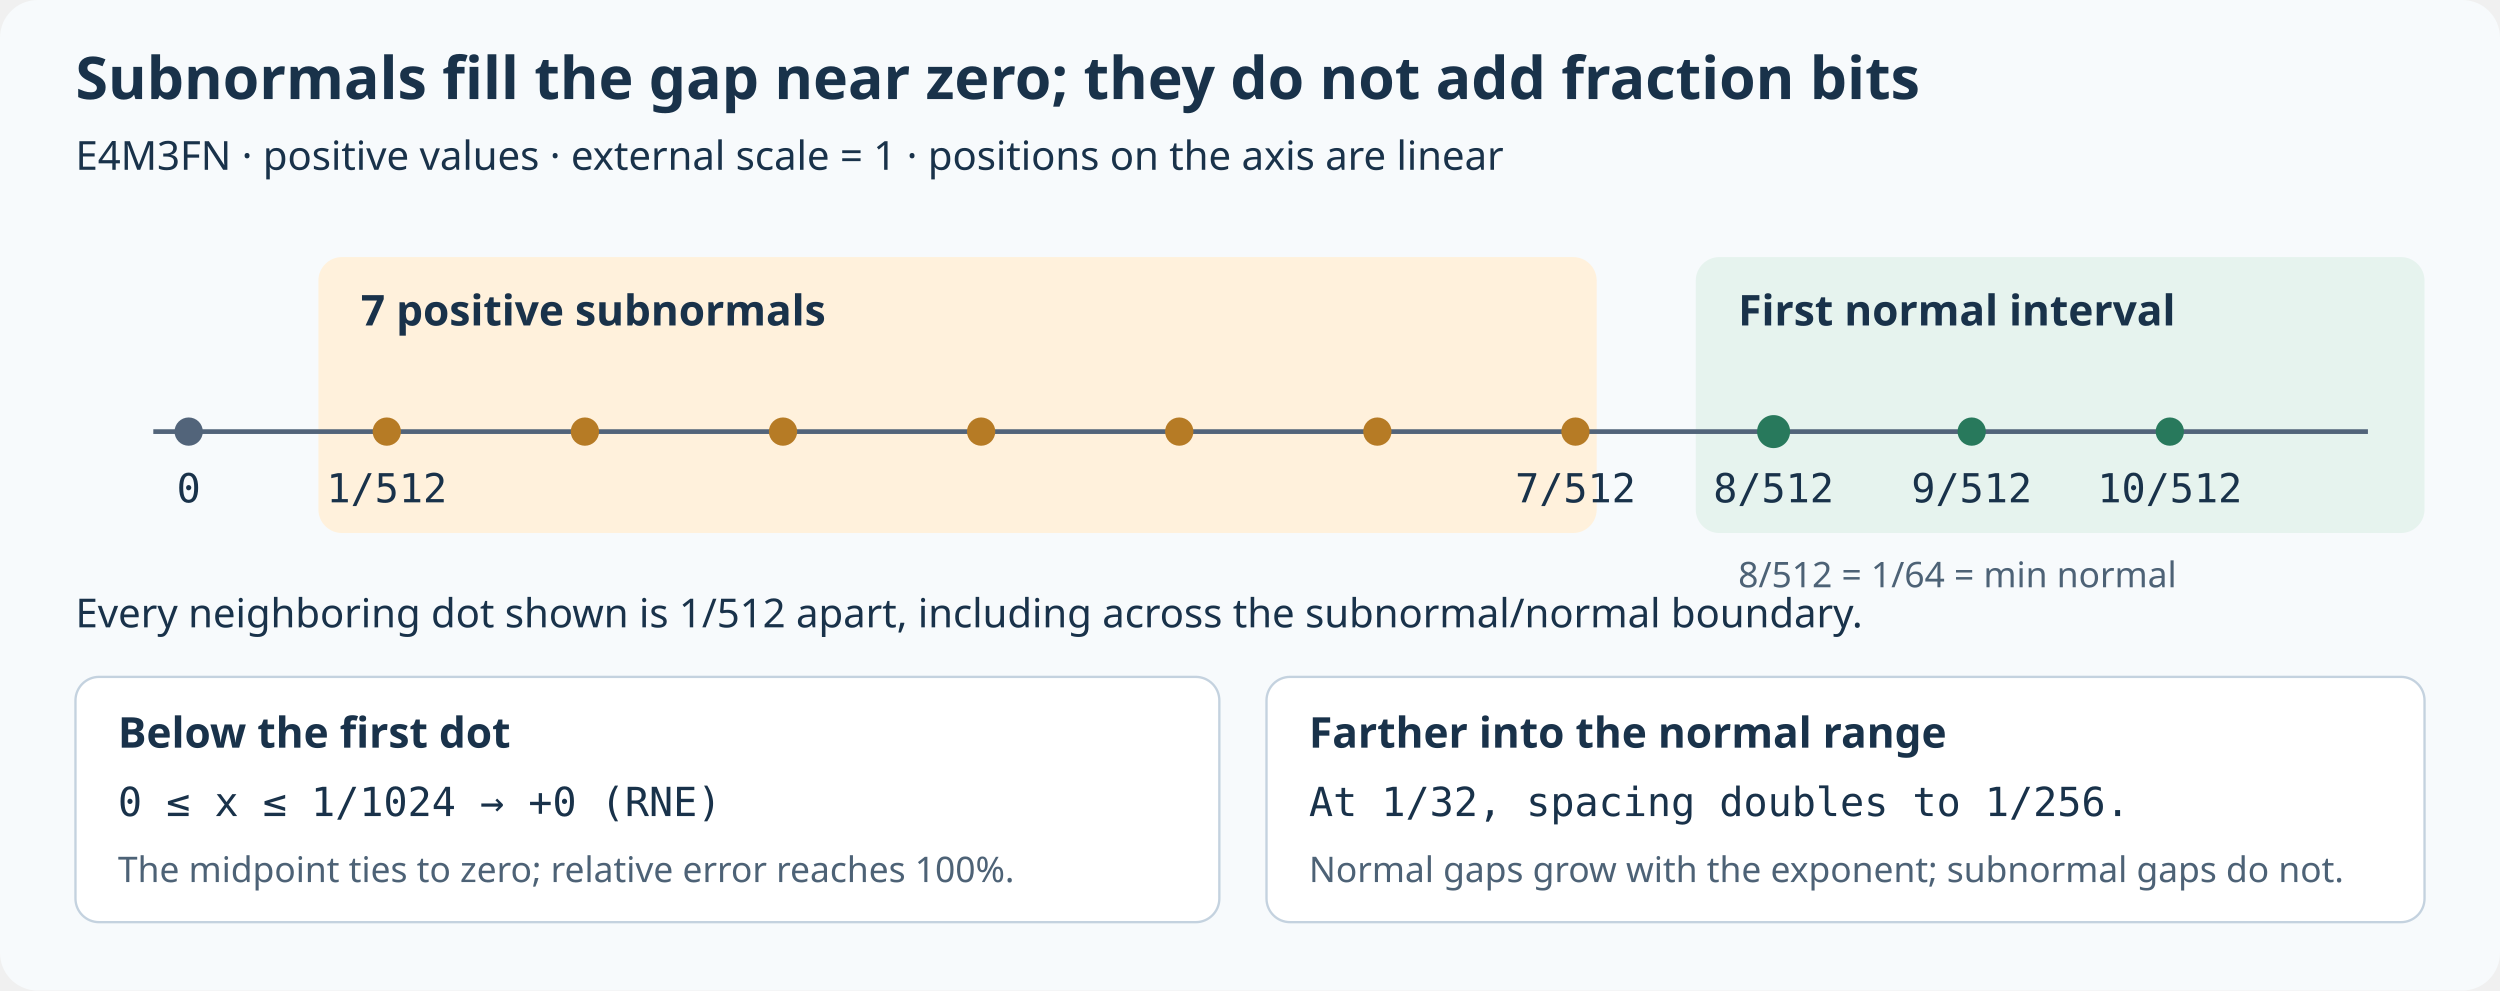
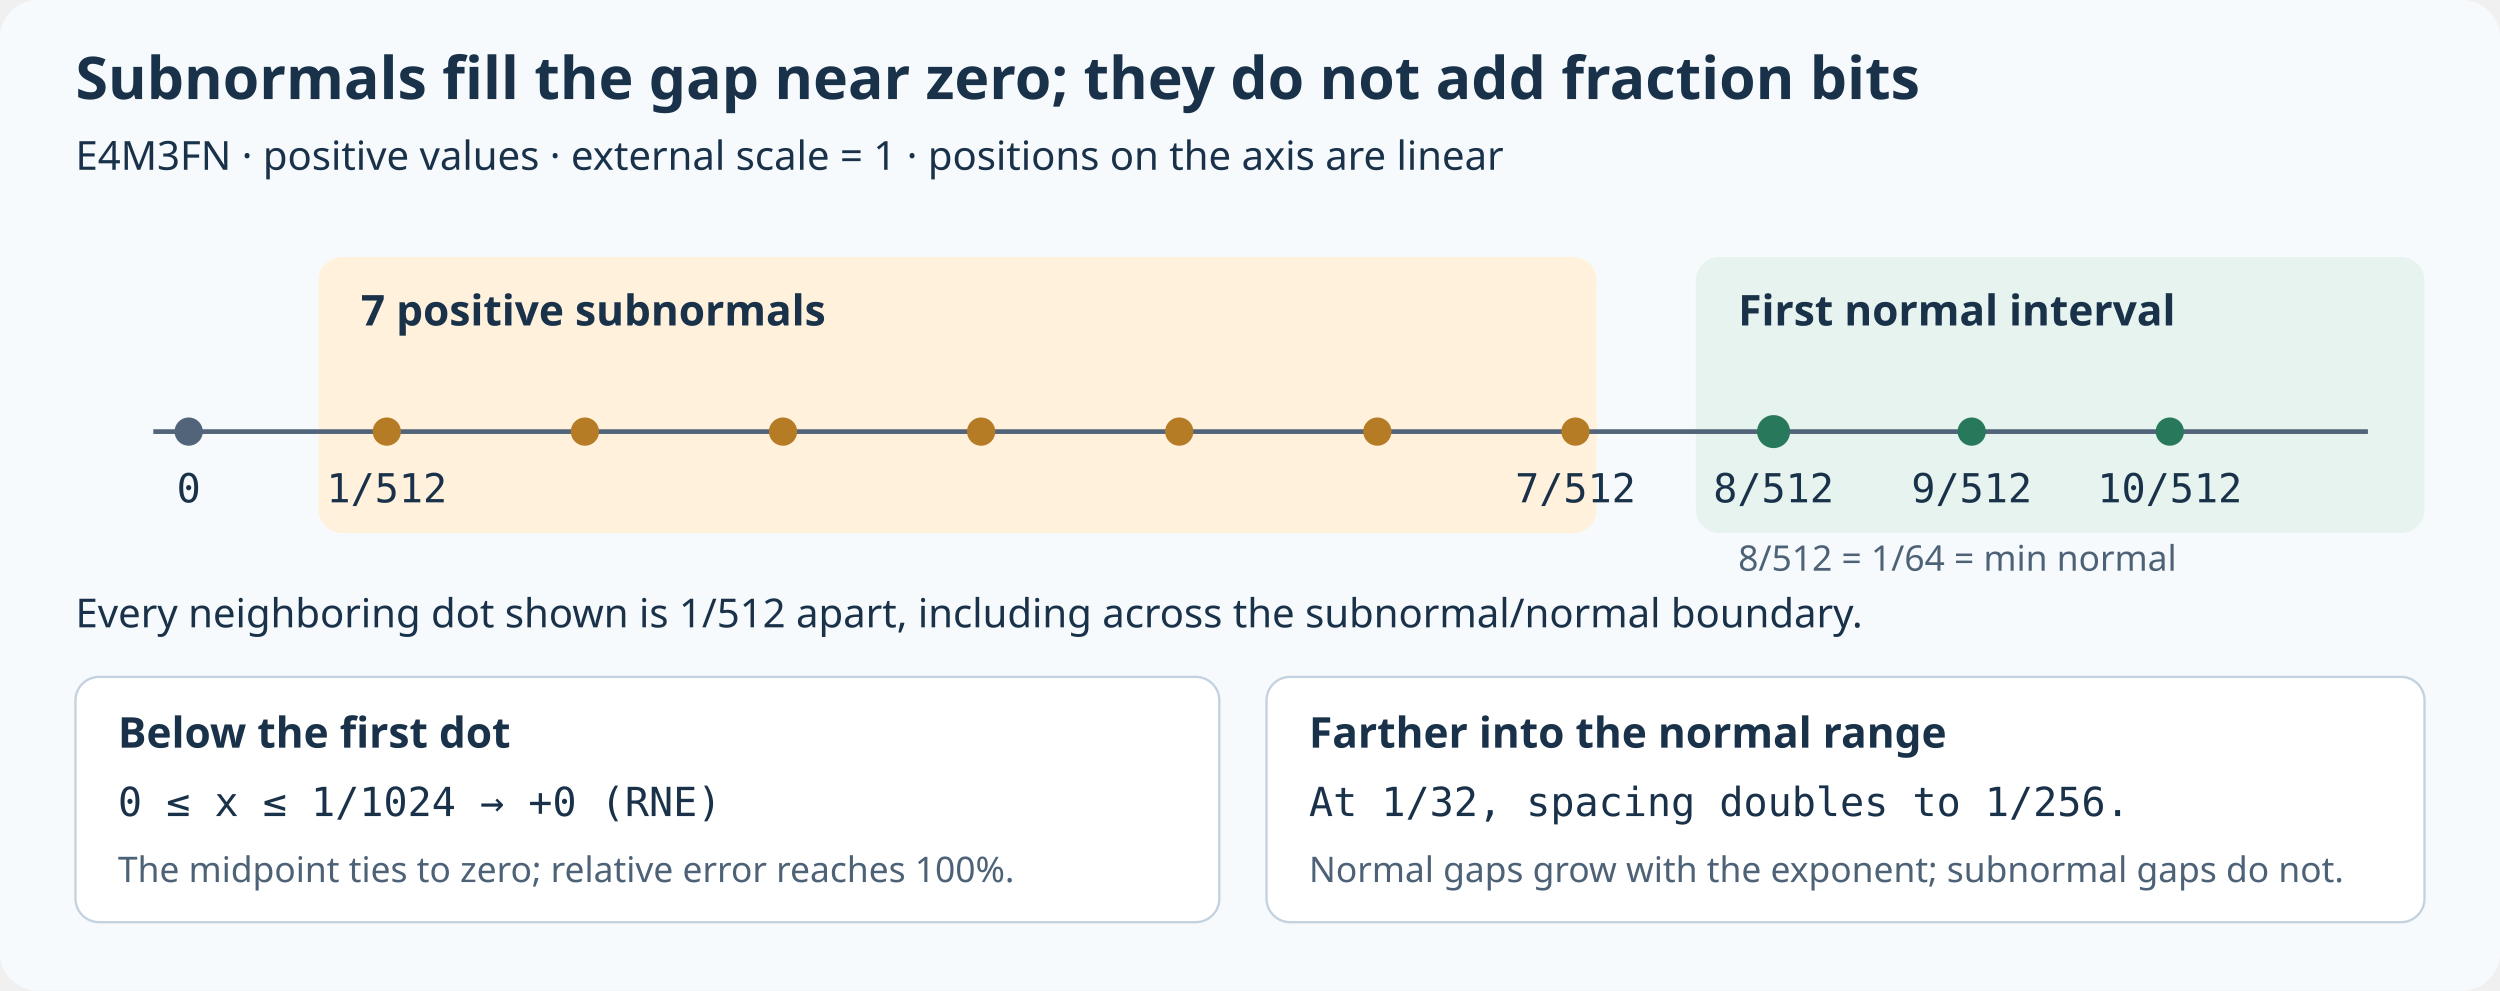
<svg xmlns="http://www.w3.org/2000/svg" width="1060" height="420" viewBox="0 0 1060 420" role="img" aria-labelledby="title desc">
  <defs>
    <style>
      text { font-family: system-ui, sans-serif; fill: #19324a; }
      .title { font-size: 25px; font-weight: 700; }
      .label { font-size: 18px; font-weight: 650; }
      .body { font-size: 17px; }
      .small { font-size: 15px; fill: #4d6276; }
      .mono { font-family: ui-monospace, monospace; font-size: 17px; }
    </style>
  </defs>
  <rect width="1060" height="420" rx="16" fill="#f7fafc" />
  <text x="32" y="42" class="title">Subnormals fill the gap near zero; they do not add fraction bits</text>
  <text x="32" y="72" class="body">E4M3FN · positive values · external scale = 1 · positions on the axis are linear</text>
  <rect x="135" y="109" width="542" height="117" rx="10" fill="#fff1dc" />
  <rect x="719" y="109" width="309" height="117" rx="10" fill="#e6f3ee" />
  <text x="153" y="138" class="label">7 positive subnormals</text>
  <text x="737" y="138" class="label">First normal interval</text>
  <path d="M65 183 H1004" stroke="#52647a" stroke-width="2" />
  <g fill="#b67b25">
    <circle cx="164" cy="183" r="6" />
    <circle cx="248" cy="183" r="6" />
    <circle cx="332" cy="183" r="6" />
    <circle cx="416" cy="183" r="6" />
    <circle cx="500" cy="183" r="6" />
    <circle cx="584" cy="183" r="6" />
    <circle cx="668" cy="183" r="6" />
  </g>
  <circle cx="80" cy="183" r="6" fill="#52647a" />
  <g fill="#28795c">
    <circle cx="752" cy="183" r="7" />
    <circle cx="836" cy="183" r="6" />
    <circle cx="920" cy="183" r="6" />
  </g>
  <text x="80" y="213" text-anchor="middle" class="mono">0</text>
  <text x="164" y="213" text-anchor="middle" class="mono">1/512</text>
  <text x="668" y="213" text-anchor="middle" class="mono">7/512</text>
  <text x="752" y="213" text-anchor="middle" class="mono">8/512</text>
  <text x="836" y="213" text-anchor="middle" class="mono">9/512</text>
  <text x="920" y="213" text-anchor="middle" class="mono">10/512</text>
-   <text x="737" y="249" class="small">8/512 = 1/64 = min normal</text>
+   <text x="737" y="242" class="small">8/512 = 1/64 = min normal</text>
  <text x="32" y="266" class="body">Every neighboring dot shown is 1/512 apart, including across the subnormal/normal boundary.</text>
  <rect x="32" y="287" width="485" height="104" rx="10" fill="#fff" stroke="#c4d2df" />
  <text x="50" y="317" class="label">Below the first dot</text>
  <text x="50" y="346" class="mono">0 ≤ x ≤ 1/1024 → +0 (RNE)</text>
  <text x="50" y="374" class="small">The midpoint ties to zero; relative error reaches 100%.</text>
  <rect x="537" y="287" width="491" height="104" rx="10" fill="#fff" stroke="#c4d2df" />
  <text x="555" y="317" class="label">Farther into the normal range</text>
  <text x="555" y="346" class="mono">At 1/32, spacing doubles to 1/256.</text>
  <text x="555" y="374" class="small">Normal gaps grow with the exponent; subnormal gaps do not.</text>
</svg>
